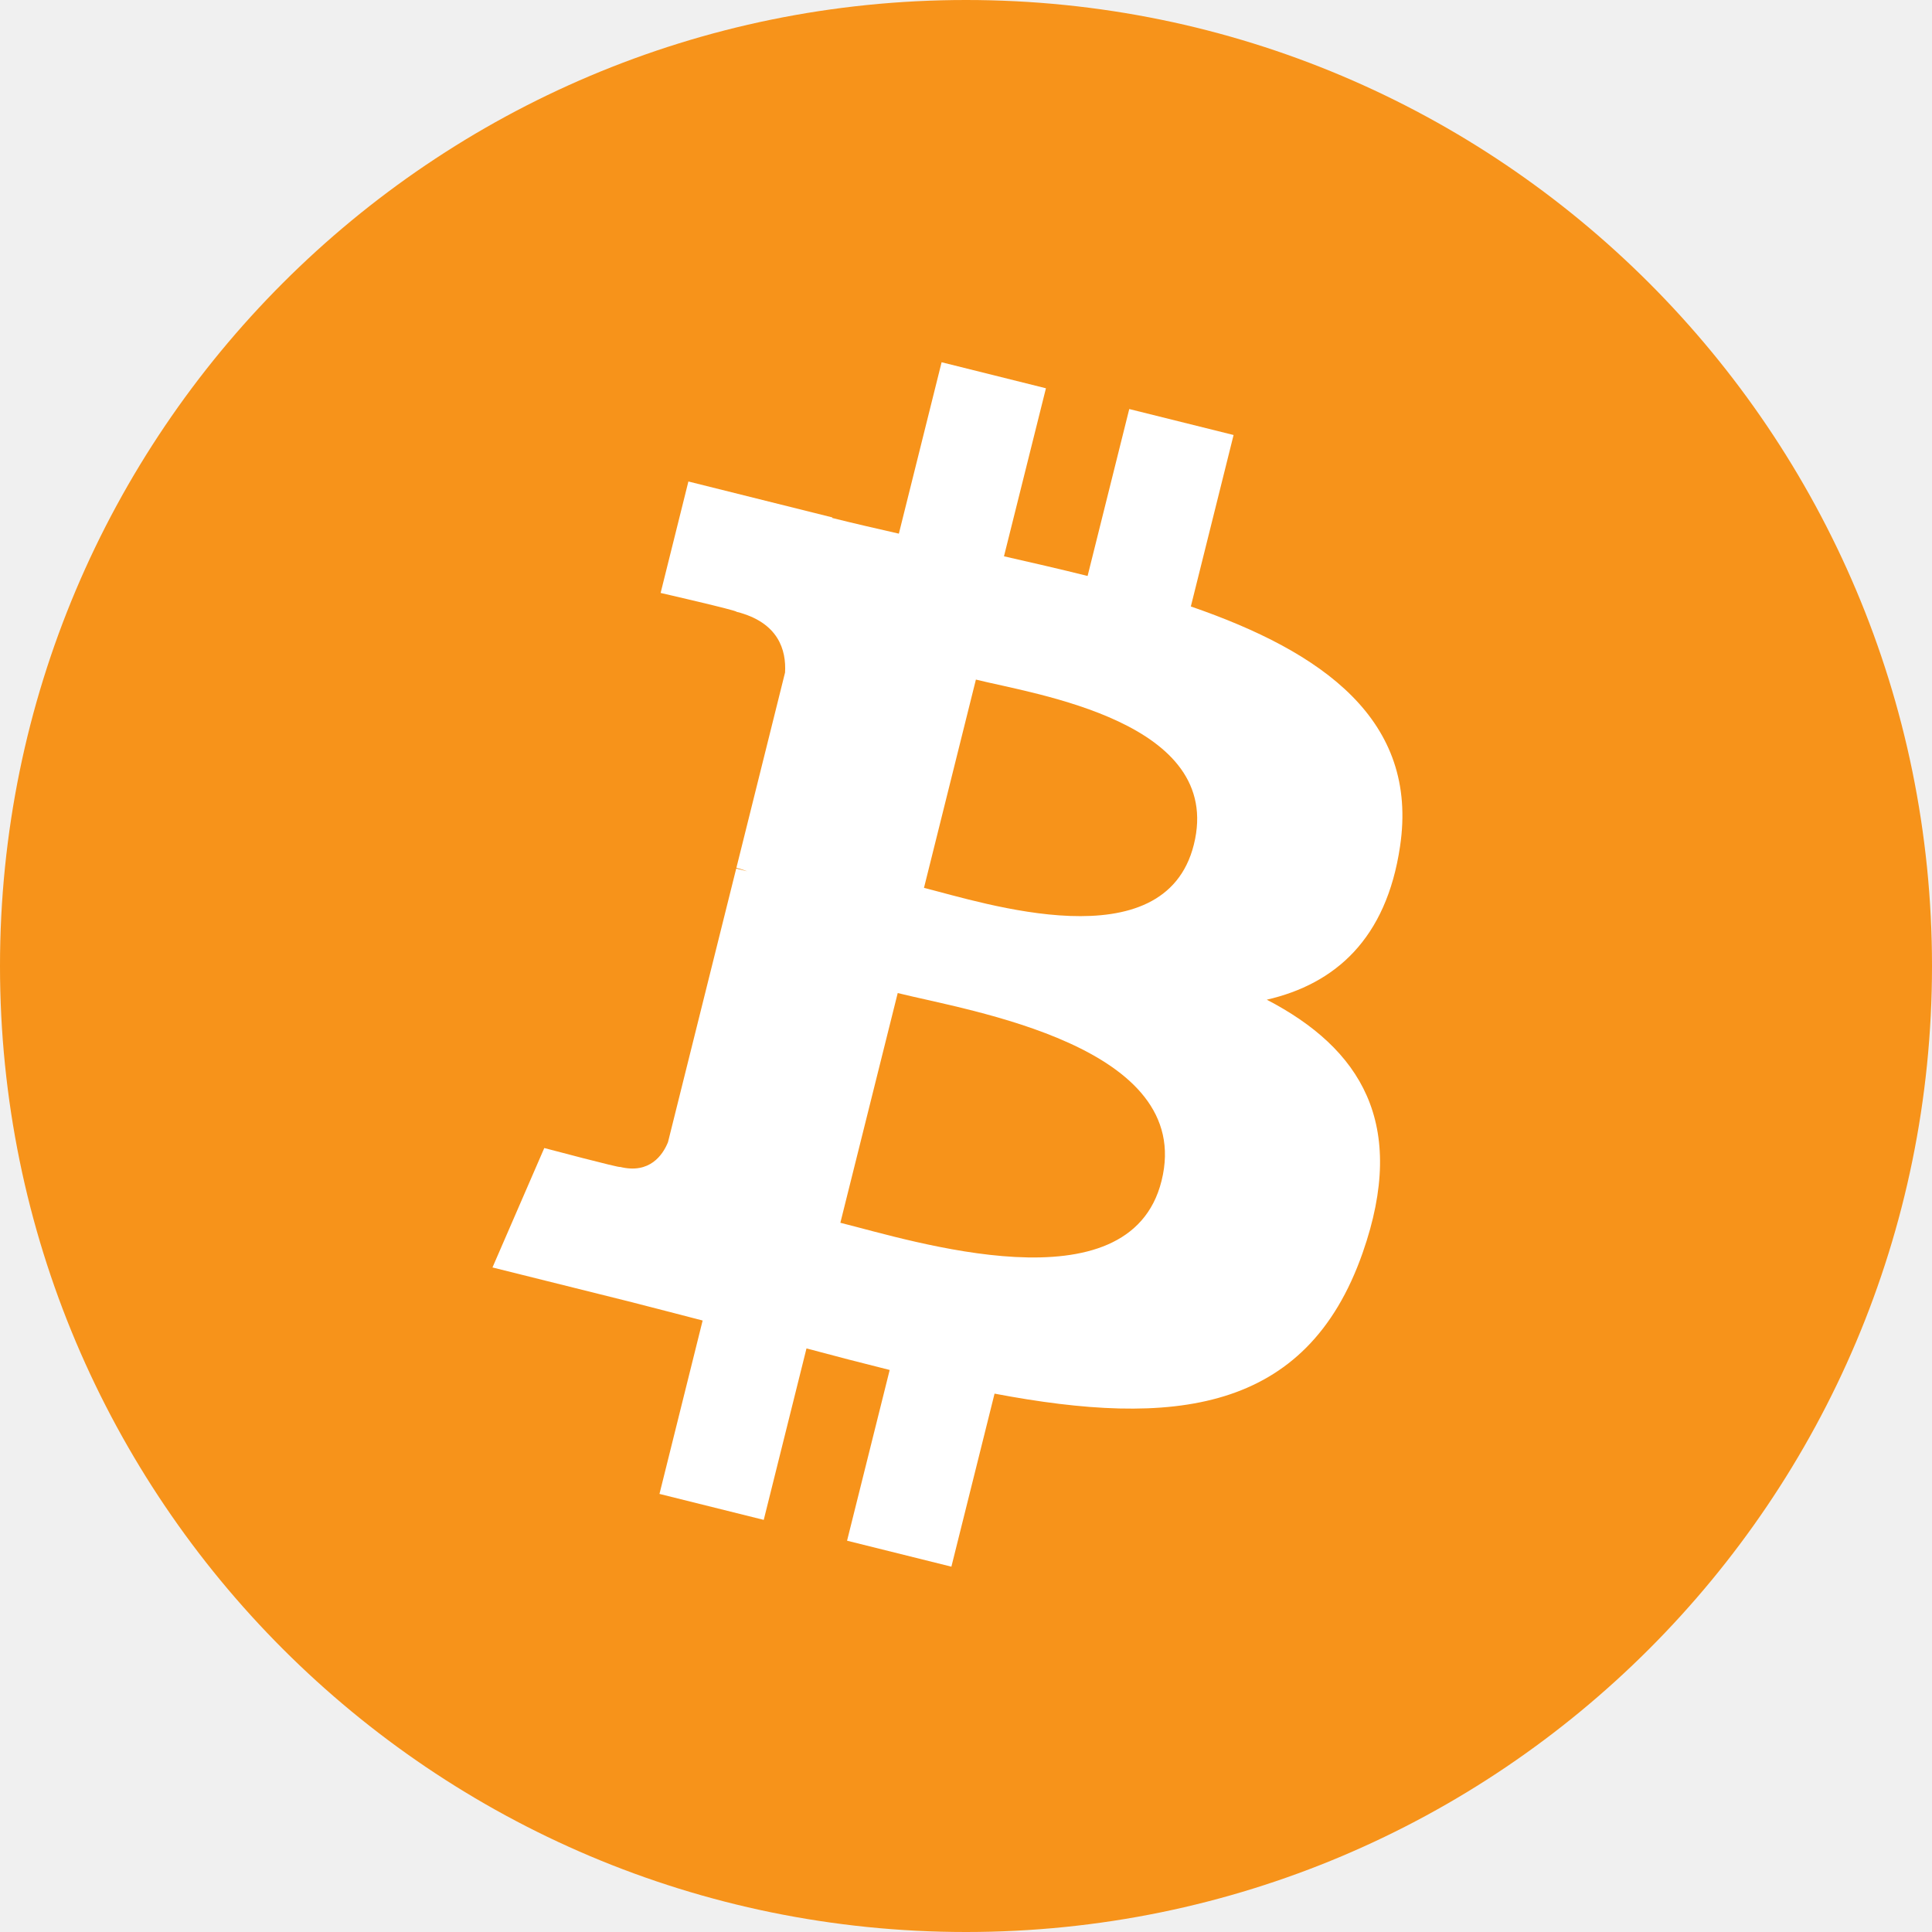
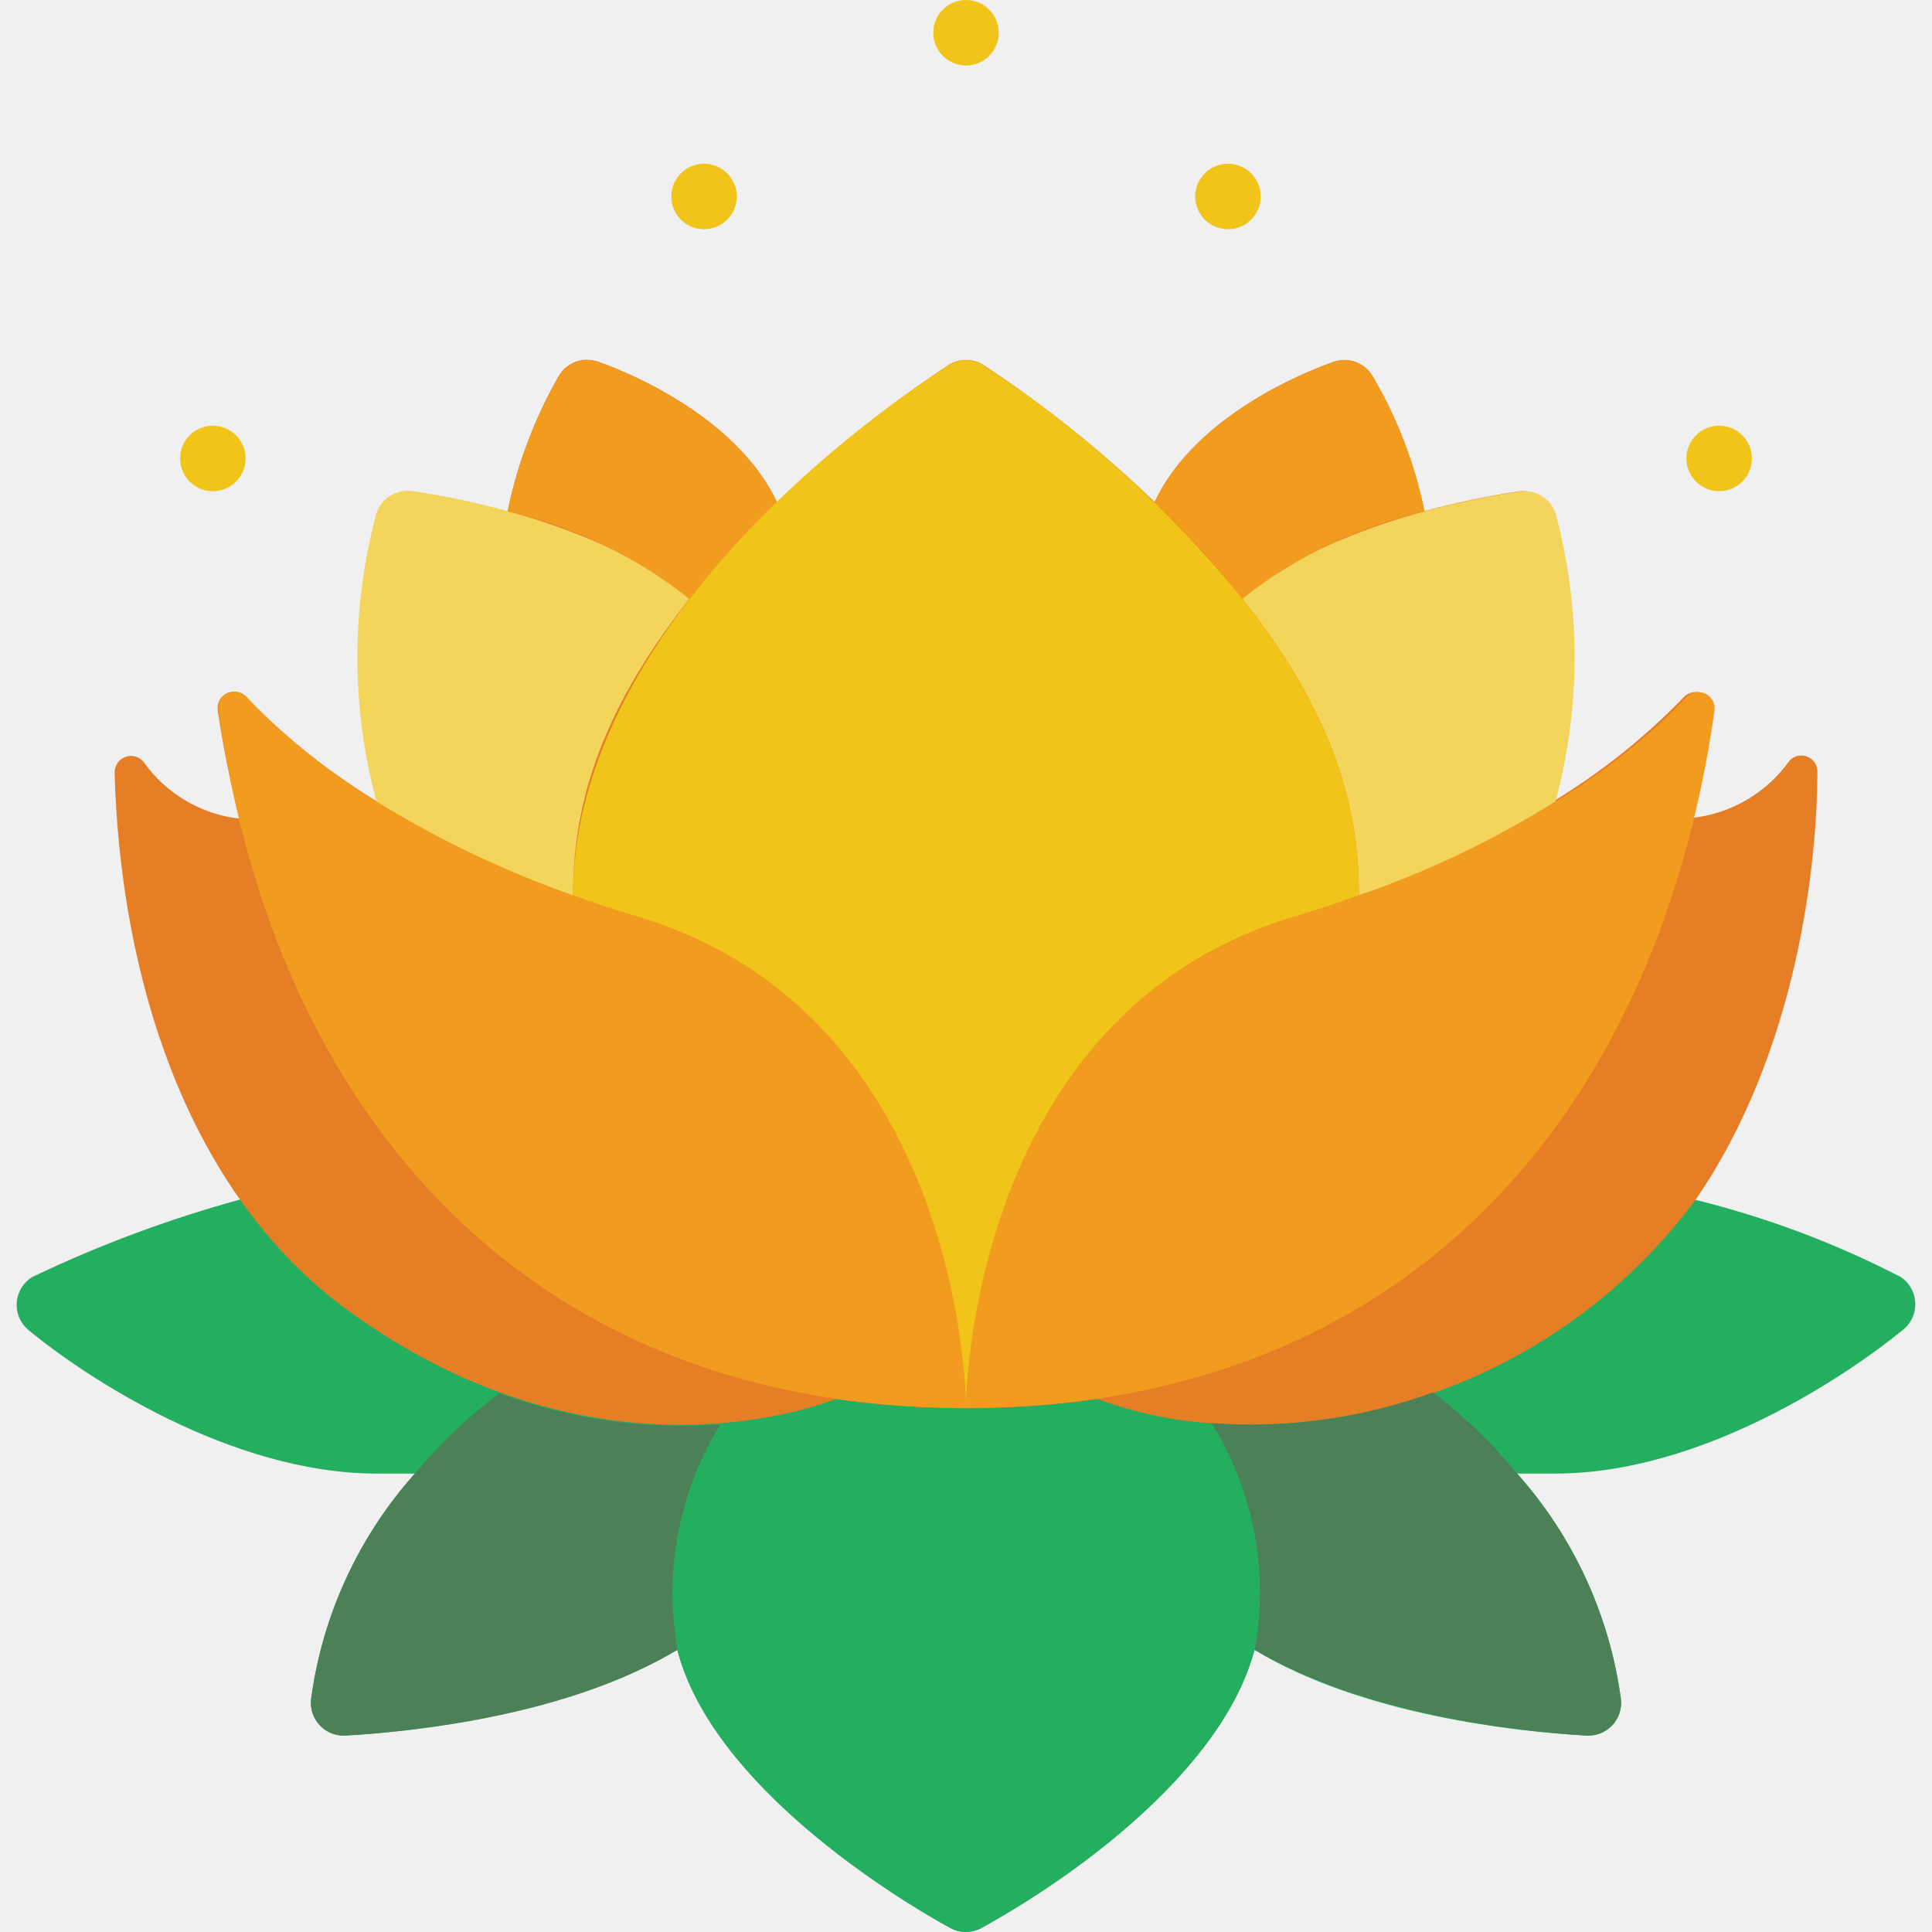
- <svg xmlns="http://www.w3.org/2000/svg" width="32" height="32">
-   <g fill="none" fill-rule="evenodd">
-     <circle cx="16" cy="16" r="16" fill="#F7931A" />
-     <path fill="#FFF" fill-rule="nonzero" d="M23.189 14.02c.314-2.096-1.283-3.223-3.465-3.975l.708-2.84-1.728-.43-.69 2.765c-.454-.114-.92-.22-1.385-.326l.695-2.783L15.596 6l-.708 2.839c-.376-.086-.746-.17-1.104-.26l.002-.009-2.384-.595-.46 1.846s1.283.294 1.256.312c.7.175.826.638.805 1.006l-.806 3.235c.048.012.11.03.18.057l-.183-.045-1.13 4.532c-.086.212-.303.531-.793.41.018.025-1.256-.313-1.256-.313l-.858 1.978 2.25.561c.418.105.828.215 1.231.318l-.715 2.872 1.727.43.708-2.84c.472.127.93.245 1.378.357l-.706 2.828 1.728.43.715-2.866c2.948.558 5.164.333 6.097-2.333.752-2.146-.037-3.385-1.588-4.192 1.13-.26 1.98-1.003 2.207-2.538zm-3.95 5.538c-.533 2.147-4.148.986-5.32.695l.95-3.805c1.172.293 4.929.872 4.37 3.11zm.535-5.569c-.487 1.953-3.495.96-4.47.717l.86-3.45c.975.243 4.118.696 3.61 2.733z" />
+ <svg xmlns="http://www.w3.org/2000/svg" height="512" viewBox="0 0 58 59" width="512">
+   <g id="008---Water-Lily" fill="none">
+     <path id="Shape" d="m6.84 36.63c-2.187.598-4.315 1.391-6.36 2.37-.271.169-.445.456-.469.775-.024.318.106.629.349.835 1.74 1.44 6.2 4.39 10.64 4.39h1.17c-1.722 1.928-2.826 4.328-3.17 6.89-.033.294.066.589.27.803.205.214.494.327.79.307 2.1-.12 6.81-.65 10.12-2.62 1.07 4.15 6.66 7.58 8.34 8.5.294.156.646.156.94 0 1.68-.92 7.27-4.35 8.34-8.5 3.31 2 8 2.5 10.12 2.62.299.026.594-.084.803-.299.209-.215.311-.513.277-.811-.345-2.562-1.449-4.961-3.17-6.89h1.17c4.48 0 8.92-3 10.64-4.41.238-.203.367-.505.349-.817-.018-.312-.18-.598-.439-.773-2.005-1.038-4.127-1.833-6.32-2.37z" fill="#24ae5f" />
+     <path id="Shape" d="m54.14 23.24c-.702.986-1.796 1.62-3 1.74.269-1.085.483-2.183.64-3.29.024-.214-.091-.419-.286-.51-.195-.091-.426-.047-.574.11-1.189 1.232-2.534 2.305-4 3.19.78-2.888.78-5.932 0-8.82-.15-.417-.557-.686-1-.66-.984.146-1.959.349-2.92.61-.294-1.452-.828-2.844-1.58-4.12-.242-.417-.746-.601-1.2-.44-1.41.5-4.34 1.88-5.46 4.28-1.608-1.551-3.355-2.95-5.22-4.18-.329-.211-.751-.211-1.08 0-1.866 1.237-3.616 2.639-5.23 4.19-1.13-2.41-4.08-3.81-5.48-4.3-.446-.152-.937.027-1.18.43-.741 1.291-1.271 2.692-1.57 4.15-.953-.263-1.922-.467-2.9-.61-.468-.066-.919.205-1.08.65-.782 2.888-.782 5.932 0 8.82-1.465-.886-2.81-1.958-4-3.19-.146-.165-.383-.215-.584-.123-.2.092-.317.305-.286.523.163 1.115.386 2.22.67 3.31-1.184-.131-2.255-.765-2.94-1.74-.138-.161-.362-.218-.56-.142s-.326.27-.32.482c.17 6.13 2.14 12.76 7.1 16.4 7.83 5.72 14.84 2.73 14.94 2.73 2.653.375 5.347.375 8 0 1.124.417 2.303.667 3.5.74 5.754.37 11.303-2.201 14.74-6.83 3.12-4.53 3.72-10.33 3.72-13.07.004-.206-.122-.392-.314-.466-.192-.074-.411-.019-.546.136z" fill="#e57e25" />
+     <g fill="#f0c419">
+       <circle id="Oval" cx="29" cy="1" r="1" />
+       <circle id="Oval" cx="21" cy="6" r="1" />
+       <circle id="Oval" cx="6" cy="14" r="1" />
+       <circle id="Oval" cx="37" cy="6" r="1" />
+       <circle id="Oval" cx="52" cy="14" r="1" />
+     </g>
+     <path id="Shape" d="m51 21.29c.148-.156.379-.2.574-.11.195.091.31.296.286.51-1.78 12.59-9.64 21.31-22.86 21.31 0 0 0-12 10-15 4.25-1.27 9-3.51 12-6.71z" fill="#f29c1f" />
+     <path id="Shape" d="m29 43c-13.23 0-21.08-8.8-22.83-21.31-.03-.219.086-.431.286-.523.2-.092.438-.042.584.123 3 3.22 7.72 5.44 12 6.71 9.96 3 9.96 15 9.96 15z" fill="#f29c1f" />
+     <path id="Shape" d="m20.55 18.29c-2.82 3.58-3.55 6.42-3.55 9.05-2.096-.737-4.108-1.696-6-2.86-.782-2.888-.782-5.932 0-8.82.158-.453.615-.73 1.09-.66 2.69.39 6.4 1.44 8.46 3.29z" fill="#f3d55b" />
+     <path id="Shape" d="m23.23 15.35c-.956.921-1.851 1.903-2.68 2.94-1.625-1.297-3.522-2.21-5.55-2.67.304-1.455.837-2.853 1.58-4.14.243-.403.734-.582 1.18-.43 1.39.49 4.34 1.89 5.47 4.3z" fill="#f29c1f" />
+     <path id="Shape" d="m47 24.48c-1.886 1.175-3.899 2.135-6 2.86 0-2.65-.74-5.5-3.56-9.06 2.08-1.84 5.77-2.88 8.48-3.27.468-.066.919.205 1.08.65.78 2.888.78 5.932 0 8.82z" fill="#f3d55b" />
+     <path id="Shape" d="m43 15.62c-2.027.466-3.926 1.374-5.56 2.66-.826-1.039-1.721-2.022-2.68-2.94 1.12-2.4 4.05-3.78 5.46-4.28.454-.161.958.023 1.2.44.752 1.276 1.286 2.668 1.58 4.12z" fill="#f29c1f" />
+     <path id="Shape" d="m41 27.34c-.63.23-1.3.45-2 .66-10 3-10 15-10 15s0-12-10-15c-.7-.21-1.37-.43-2-.66 0-6.56 6.05-12.66 11.46-16.18.329-.211.751-.211 1.08 0 2.985 1.951 5.65 4.353 7.9 7.12 2.81 3.55 3.56 6.39 3.56 9.06z" fill="#f0c419" />
+     <path id="Shape" d="m38 49c0 4.06-5 7.94-8.53 9.88-.294.156-.646.156-.94 0-1.68-.92-7.27-4.35-8.34-8.5-.433-2.386.033-4.848 1.31-6.91 1.197-.073 2.376-.322 3.5-.74 2.653.375 5.347.375 8 0 1.124.417 2.303.667 3.5.74.995 1.672 1.514 3.584 1.5 5.53z" fill="#24ae5f" />
+     <path id="Shape" d="m20.19 50.38c-3.31 2-8 2.5-10.12 2.62-.297.023-.589-.088-.796-.303-.207-.215-.307-.511-.274-.807.344-2.562 1.448-4.962 3.17-6.89.763-.913 1.628-1.736 2.58-2.45 2.157.791 4.458 1.115 6.75.95-1.269 2.054-1.736 4.504-1.31 6.88z" fill="#4c8056" />
+     <path id="Shape" d="m49 51.89c.033.294-.066.589-.27.803-.205.214-.494.327-.79.307-2.1-.12-6.81-.65-10.12-2.62.433-2.391-.037-4.857-1.32-6.92 2.295.174 4.6-.147 6.76-.94.95.724 1.812 1.557 2.57 2.48 1.721 1.929 2.825 4.328 3.17 6.89z" fill="#4c8056" />
  </g>
</svg>
